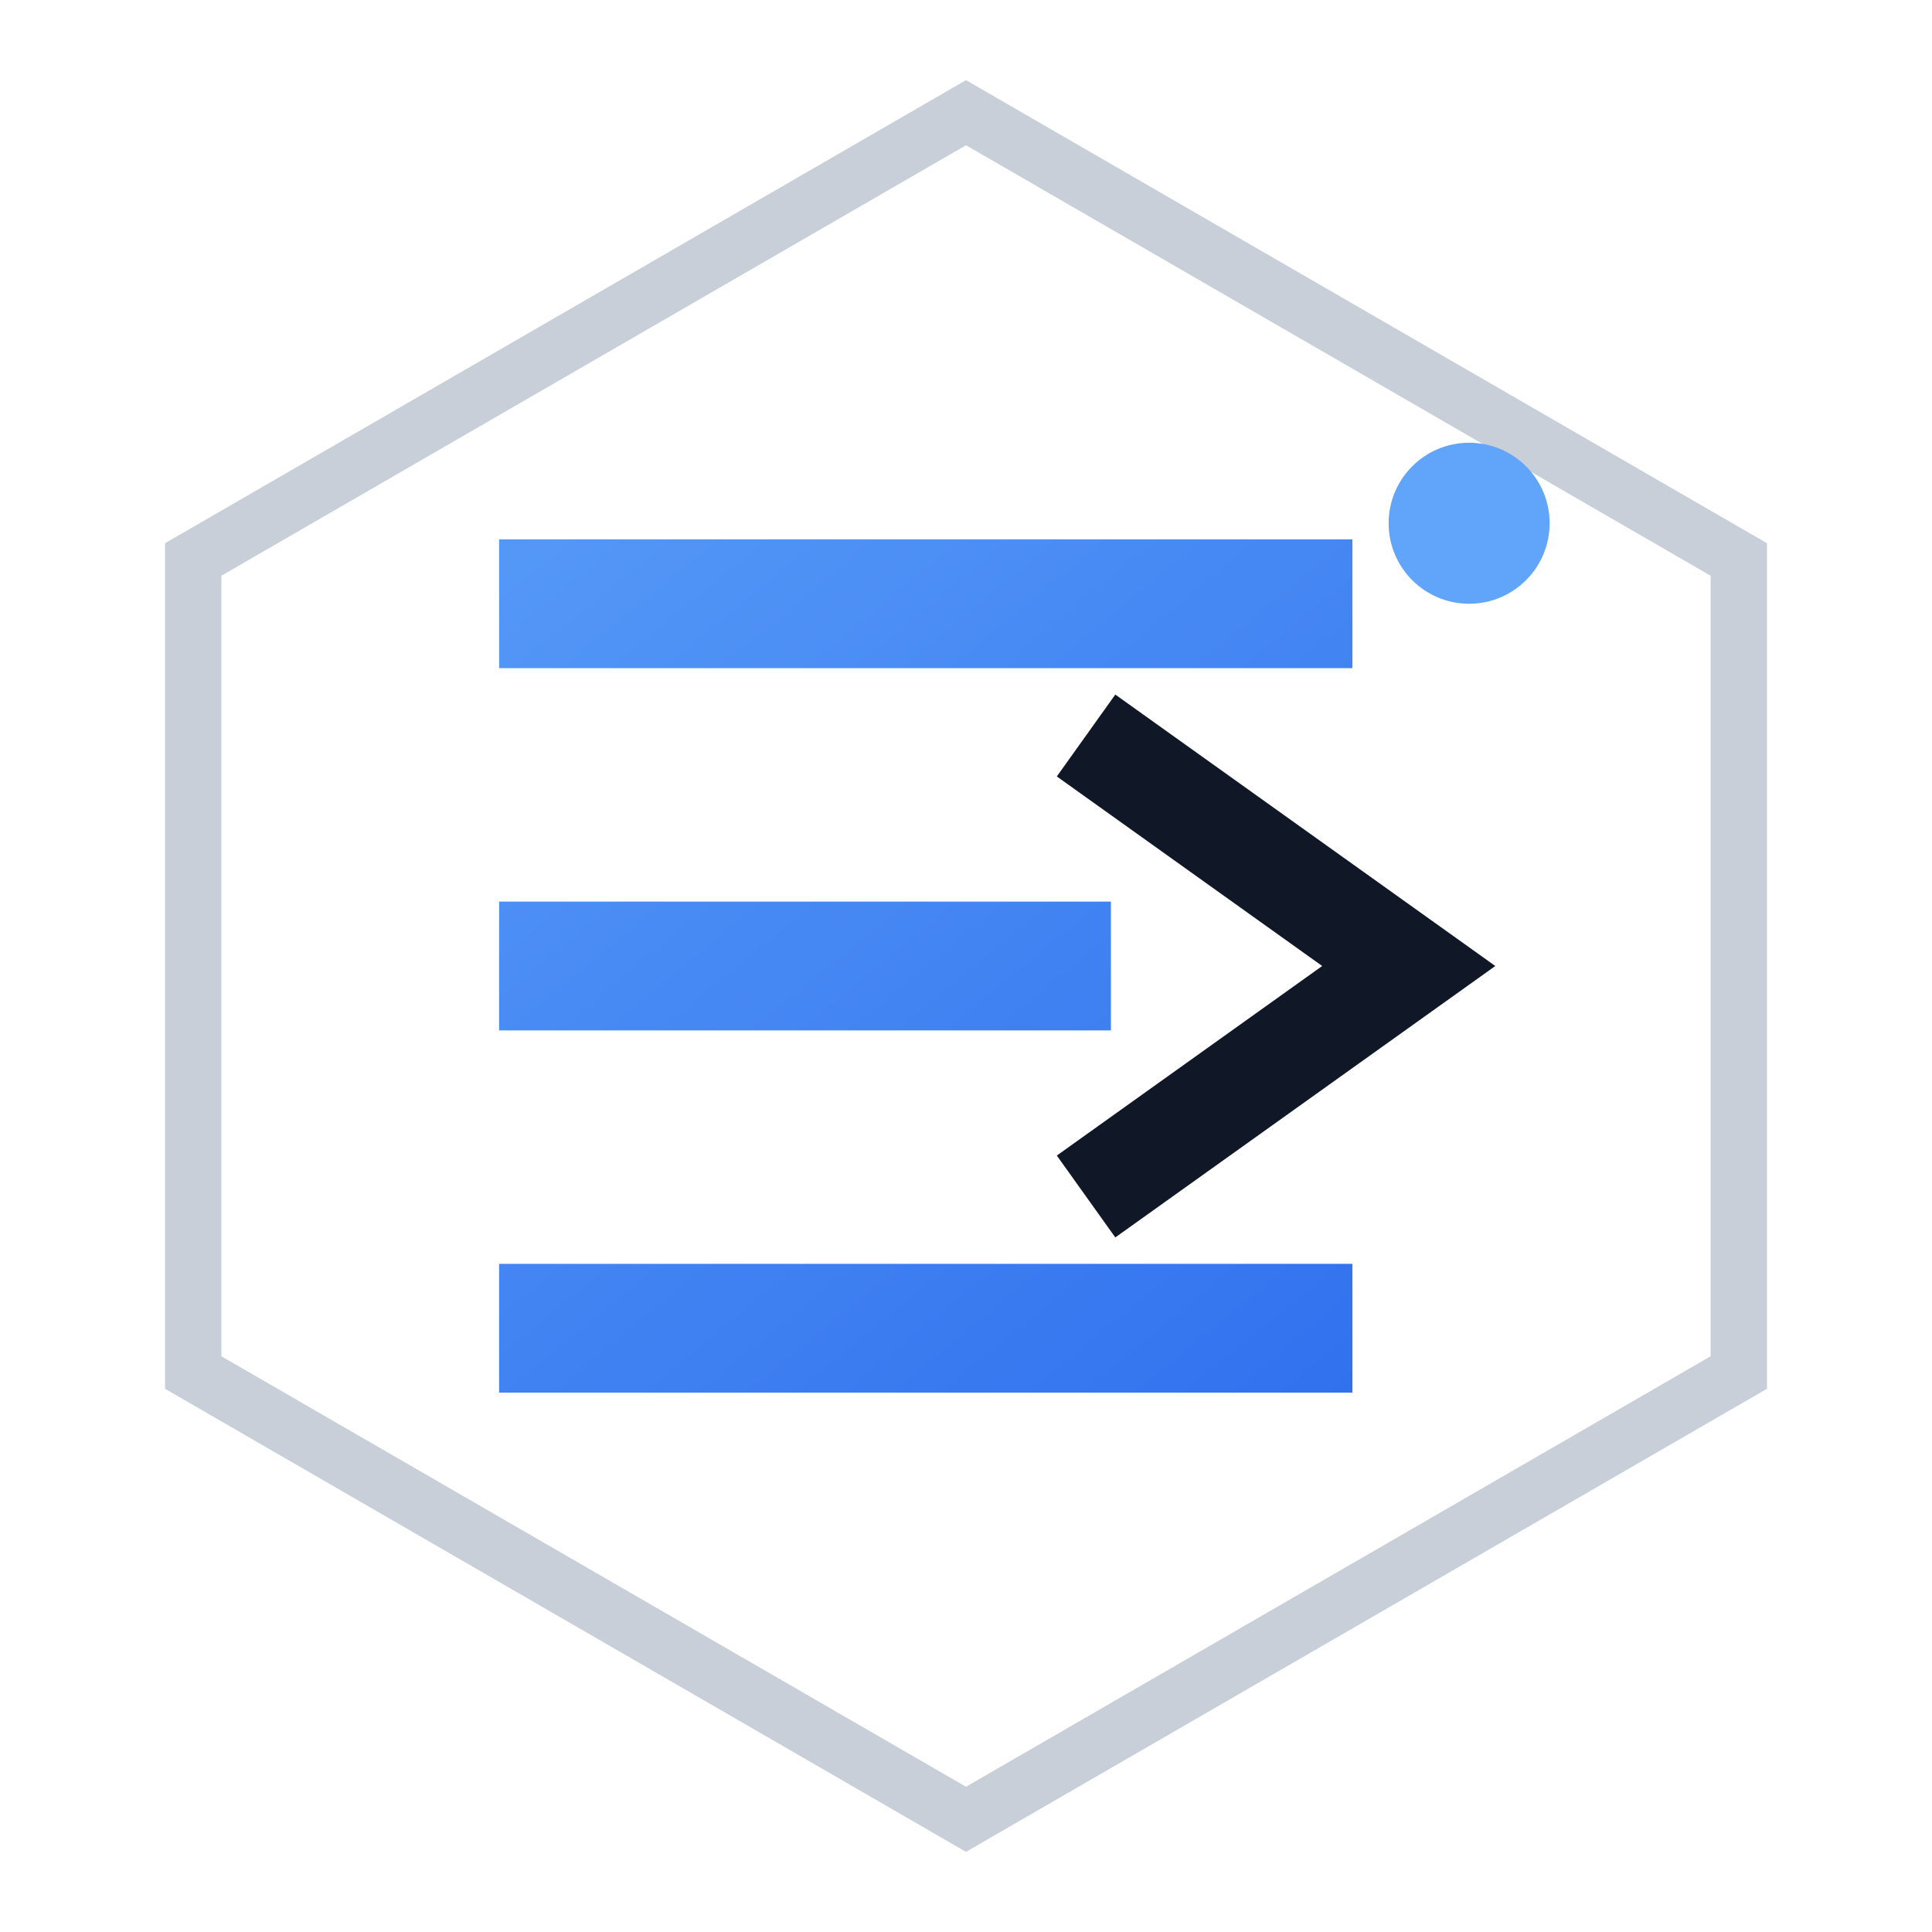
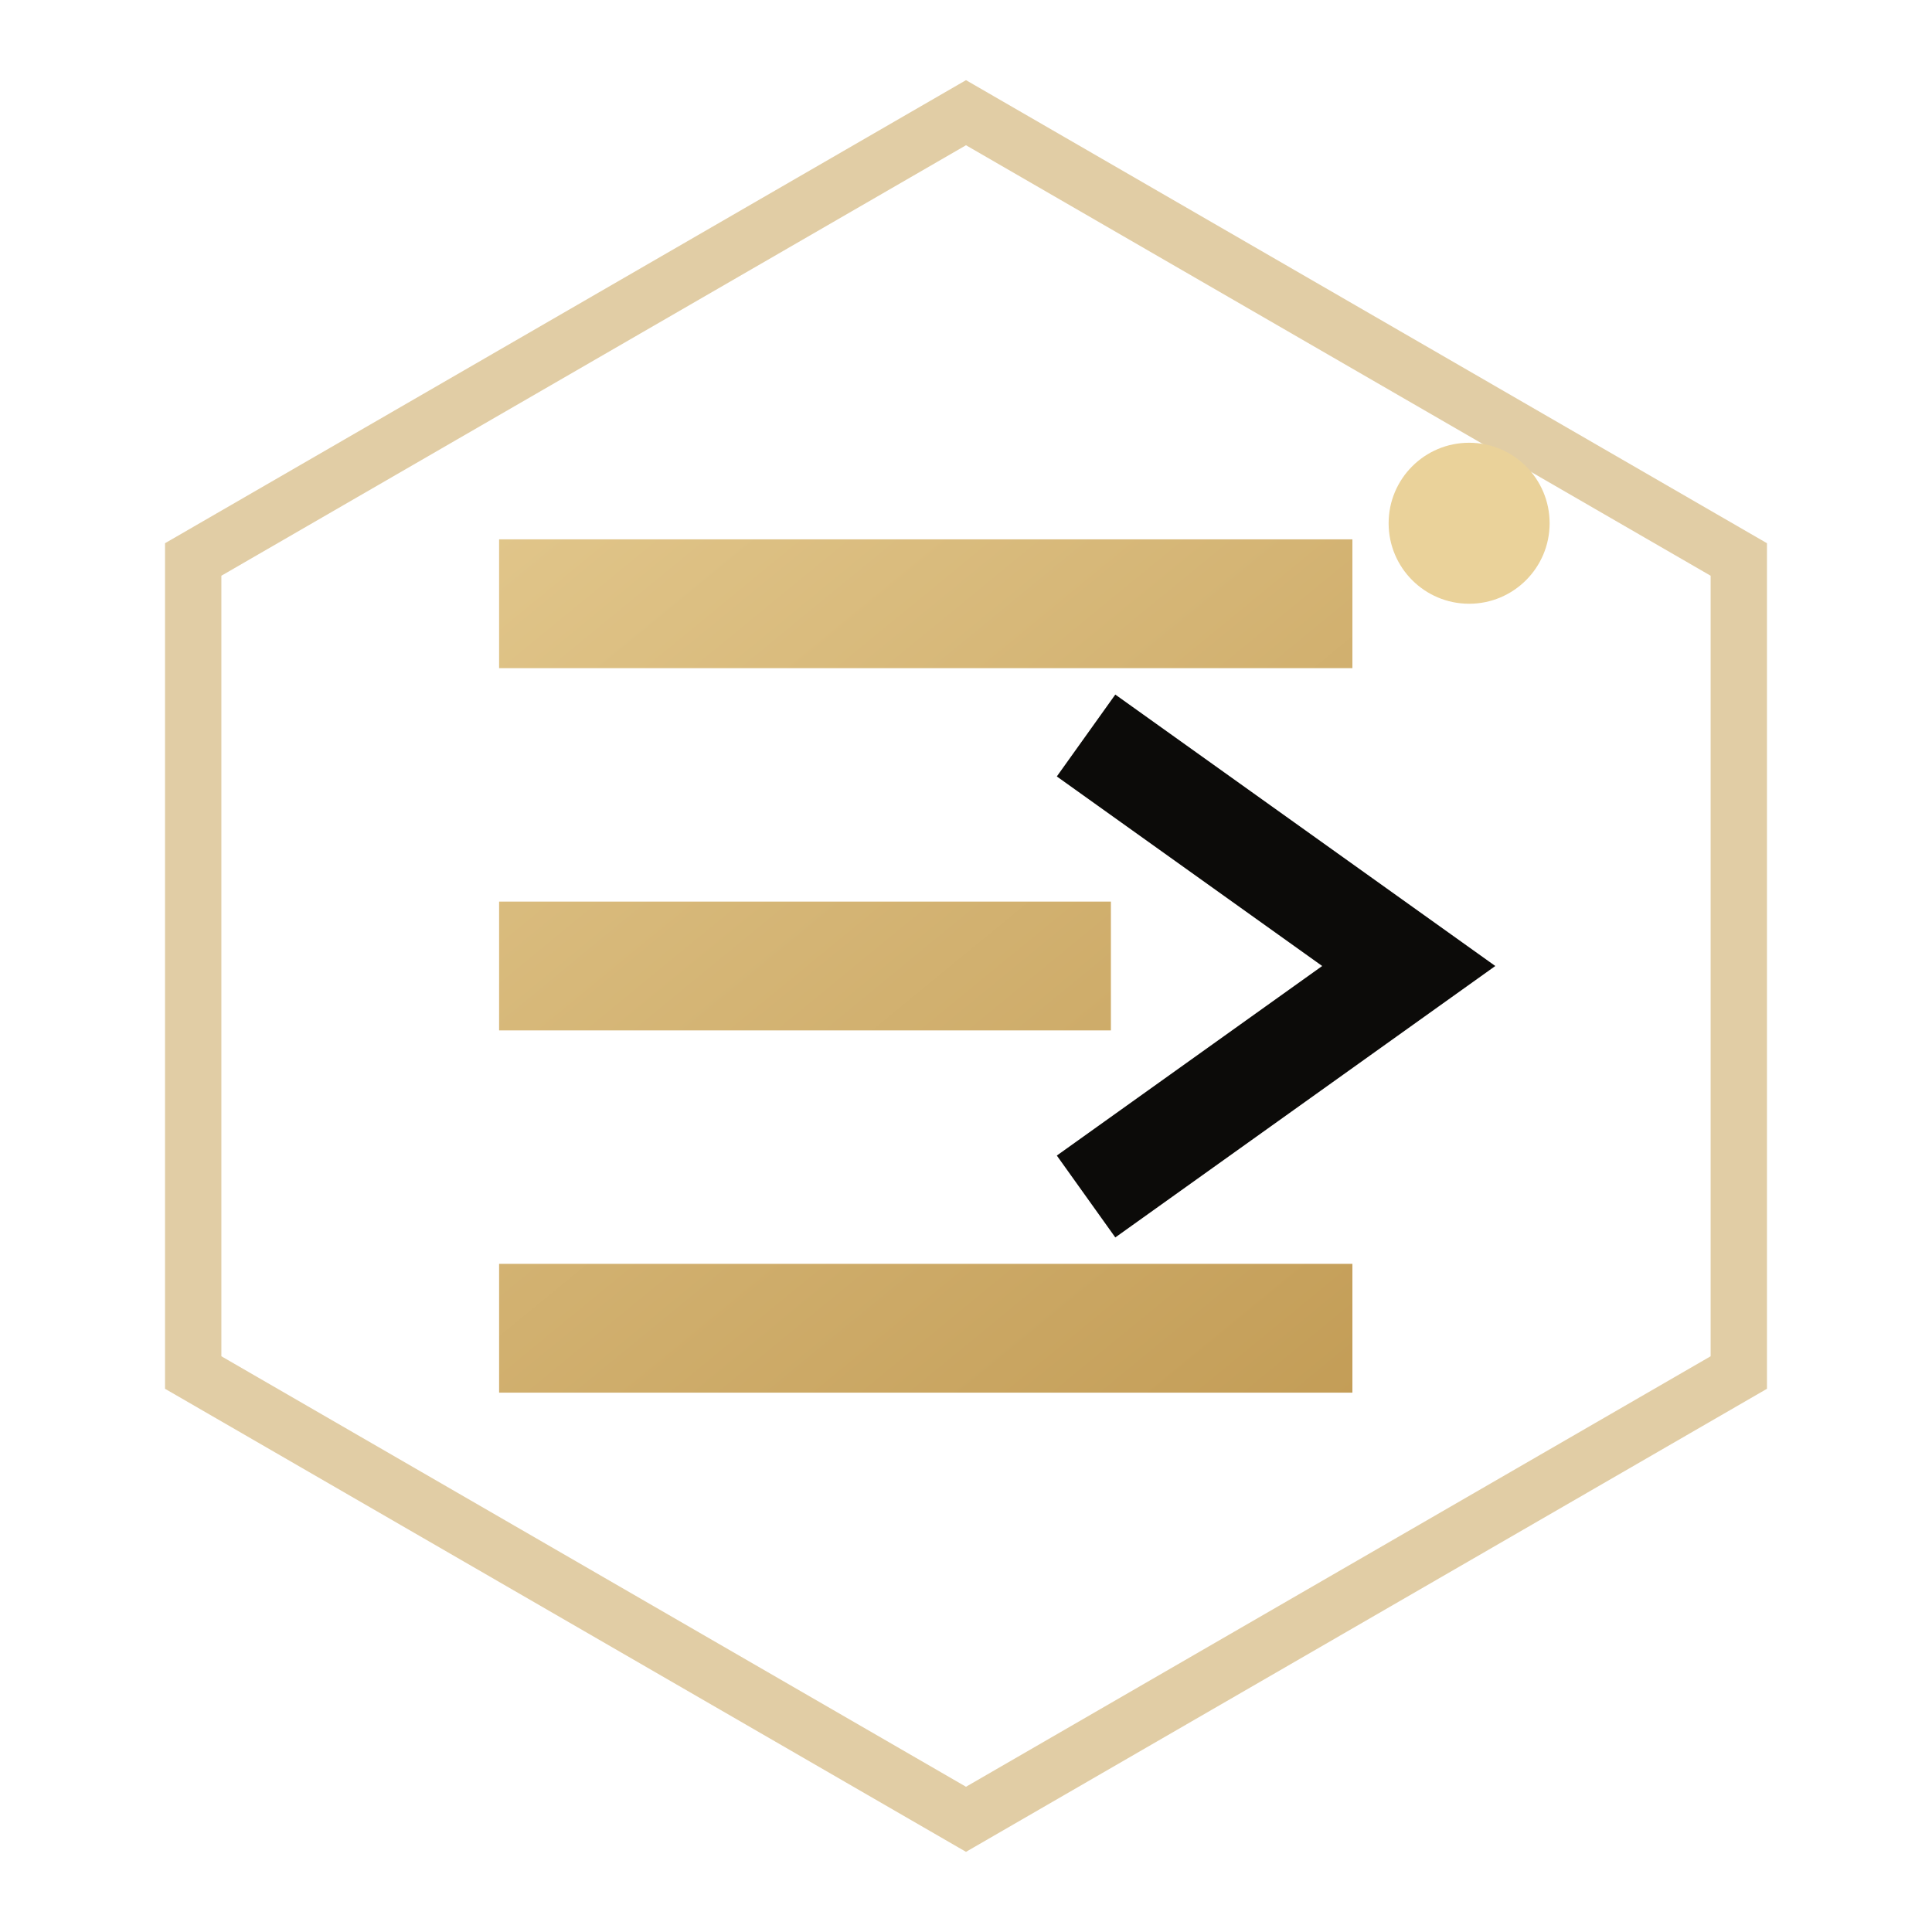
<svg xmlns="http://www.w3.org/2000/svg" viewBox="0 0 48 48" fill="none">
  <defs>
    <linearGradient id="exor-blue" x1="7" y1="5" x2="39" y2="44" gradientUnits="userSpaceOnUse">
-       <stop stop-color="#60A5FA" />
-       <stop offset="1" stop-color="#2563EB" />
+       <stop stop-color="#EAD29A" />
+       <stop offset="1" stop-color="#B98F45" />
    </linearGradient>
  </defs>
-   <path d="M24 2.8 43.2 13.9v20.2L24 45.2 4.8 34.1V13.9L24 2.8Z" stroke="#9AA8B8" stroke-opacity=".55" stroke-width="1.4" />
+   <path d="M24 2.8 43.2 13.9v20.2L24 45.2 4.8 34.1V13.9L24 2.8Z" stroke="#C9A45C" stroke-opacity=".55" stroke-width="1.4" />
  <path d="M14 15h18M14 24h12M14 33h18" stroke="url(#exor-blue)" stroke-width="3.2" stroke-linecap="square" />
-   <path d="m28 19 7 5-7 5" stroke="#101827" stroke-width="2.5" stroke-linecap="square" stroke-linejoin="miter" />
-   <circle cx="36.5" cy="13" r="2" fill="#60A5FA" />
+   <path d="m28 19 7 5-7 5" stroke="#0C0B09" stroke-width="2.5" stroke-linecap="square" stroke-linejoin="miter" />
+   <circle cx="36.5" cy="13" r="2" fill="#EAD29A" />
</svg>
